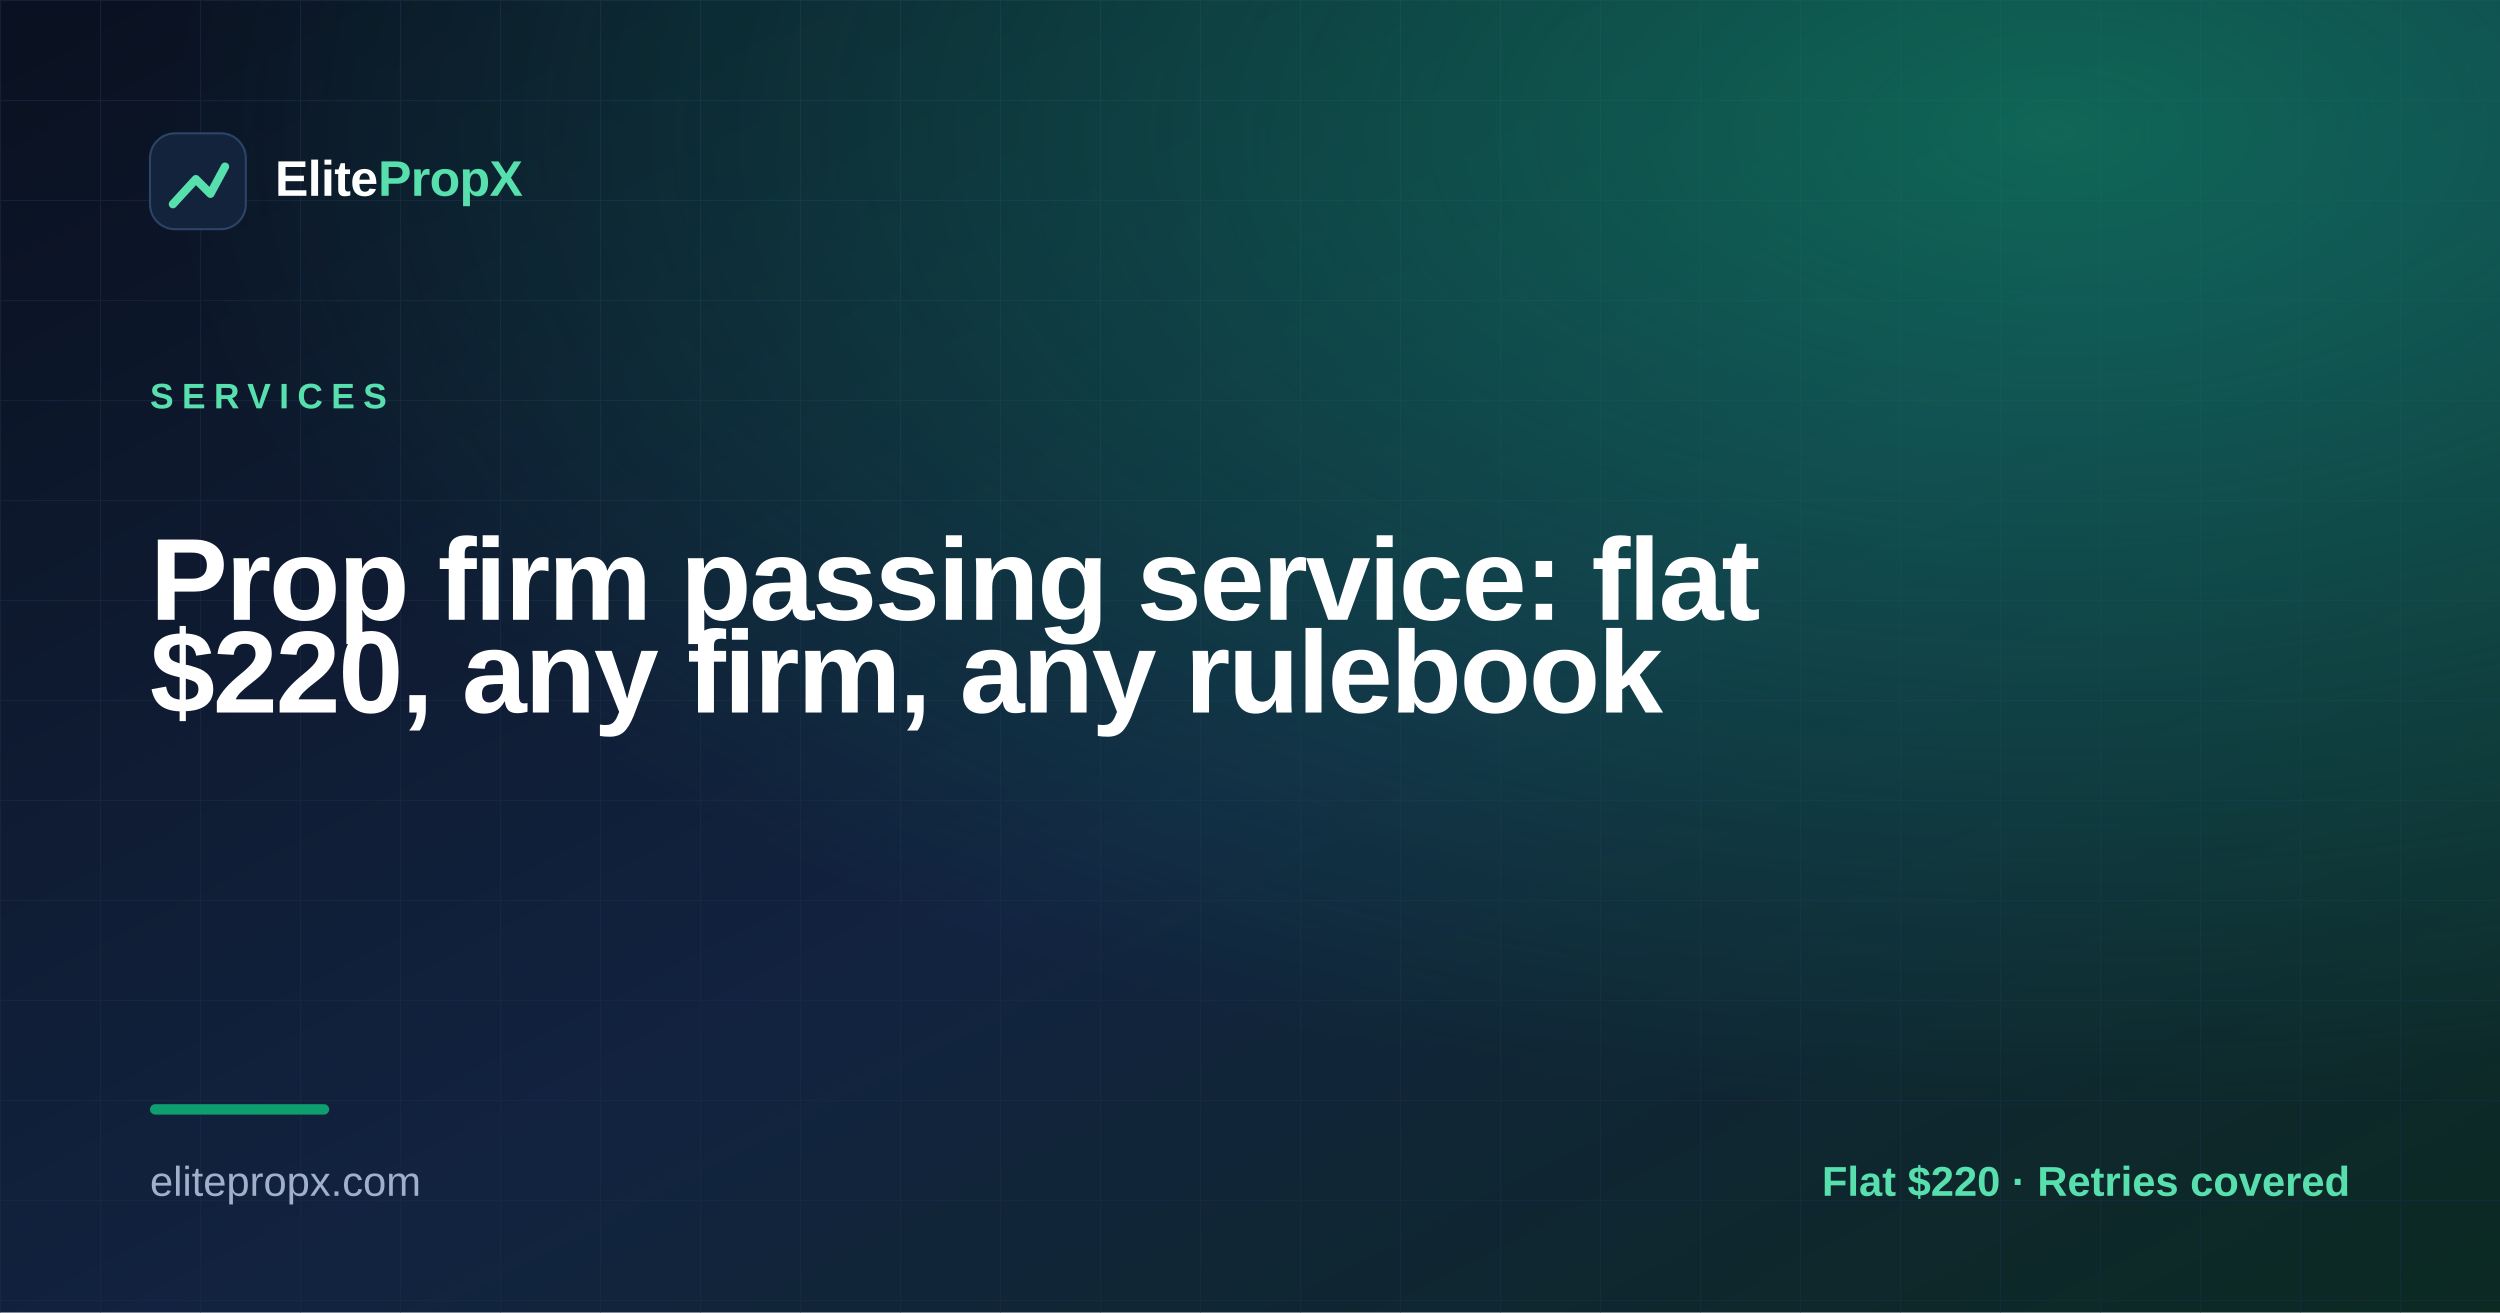
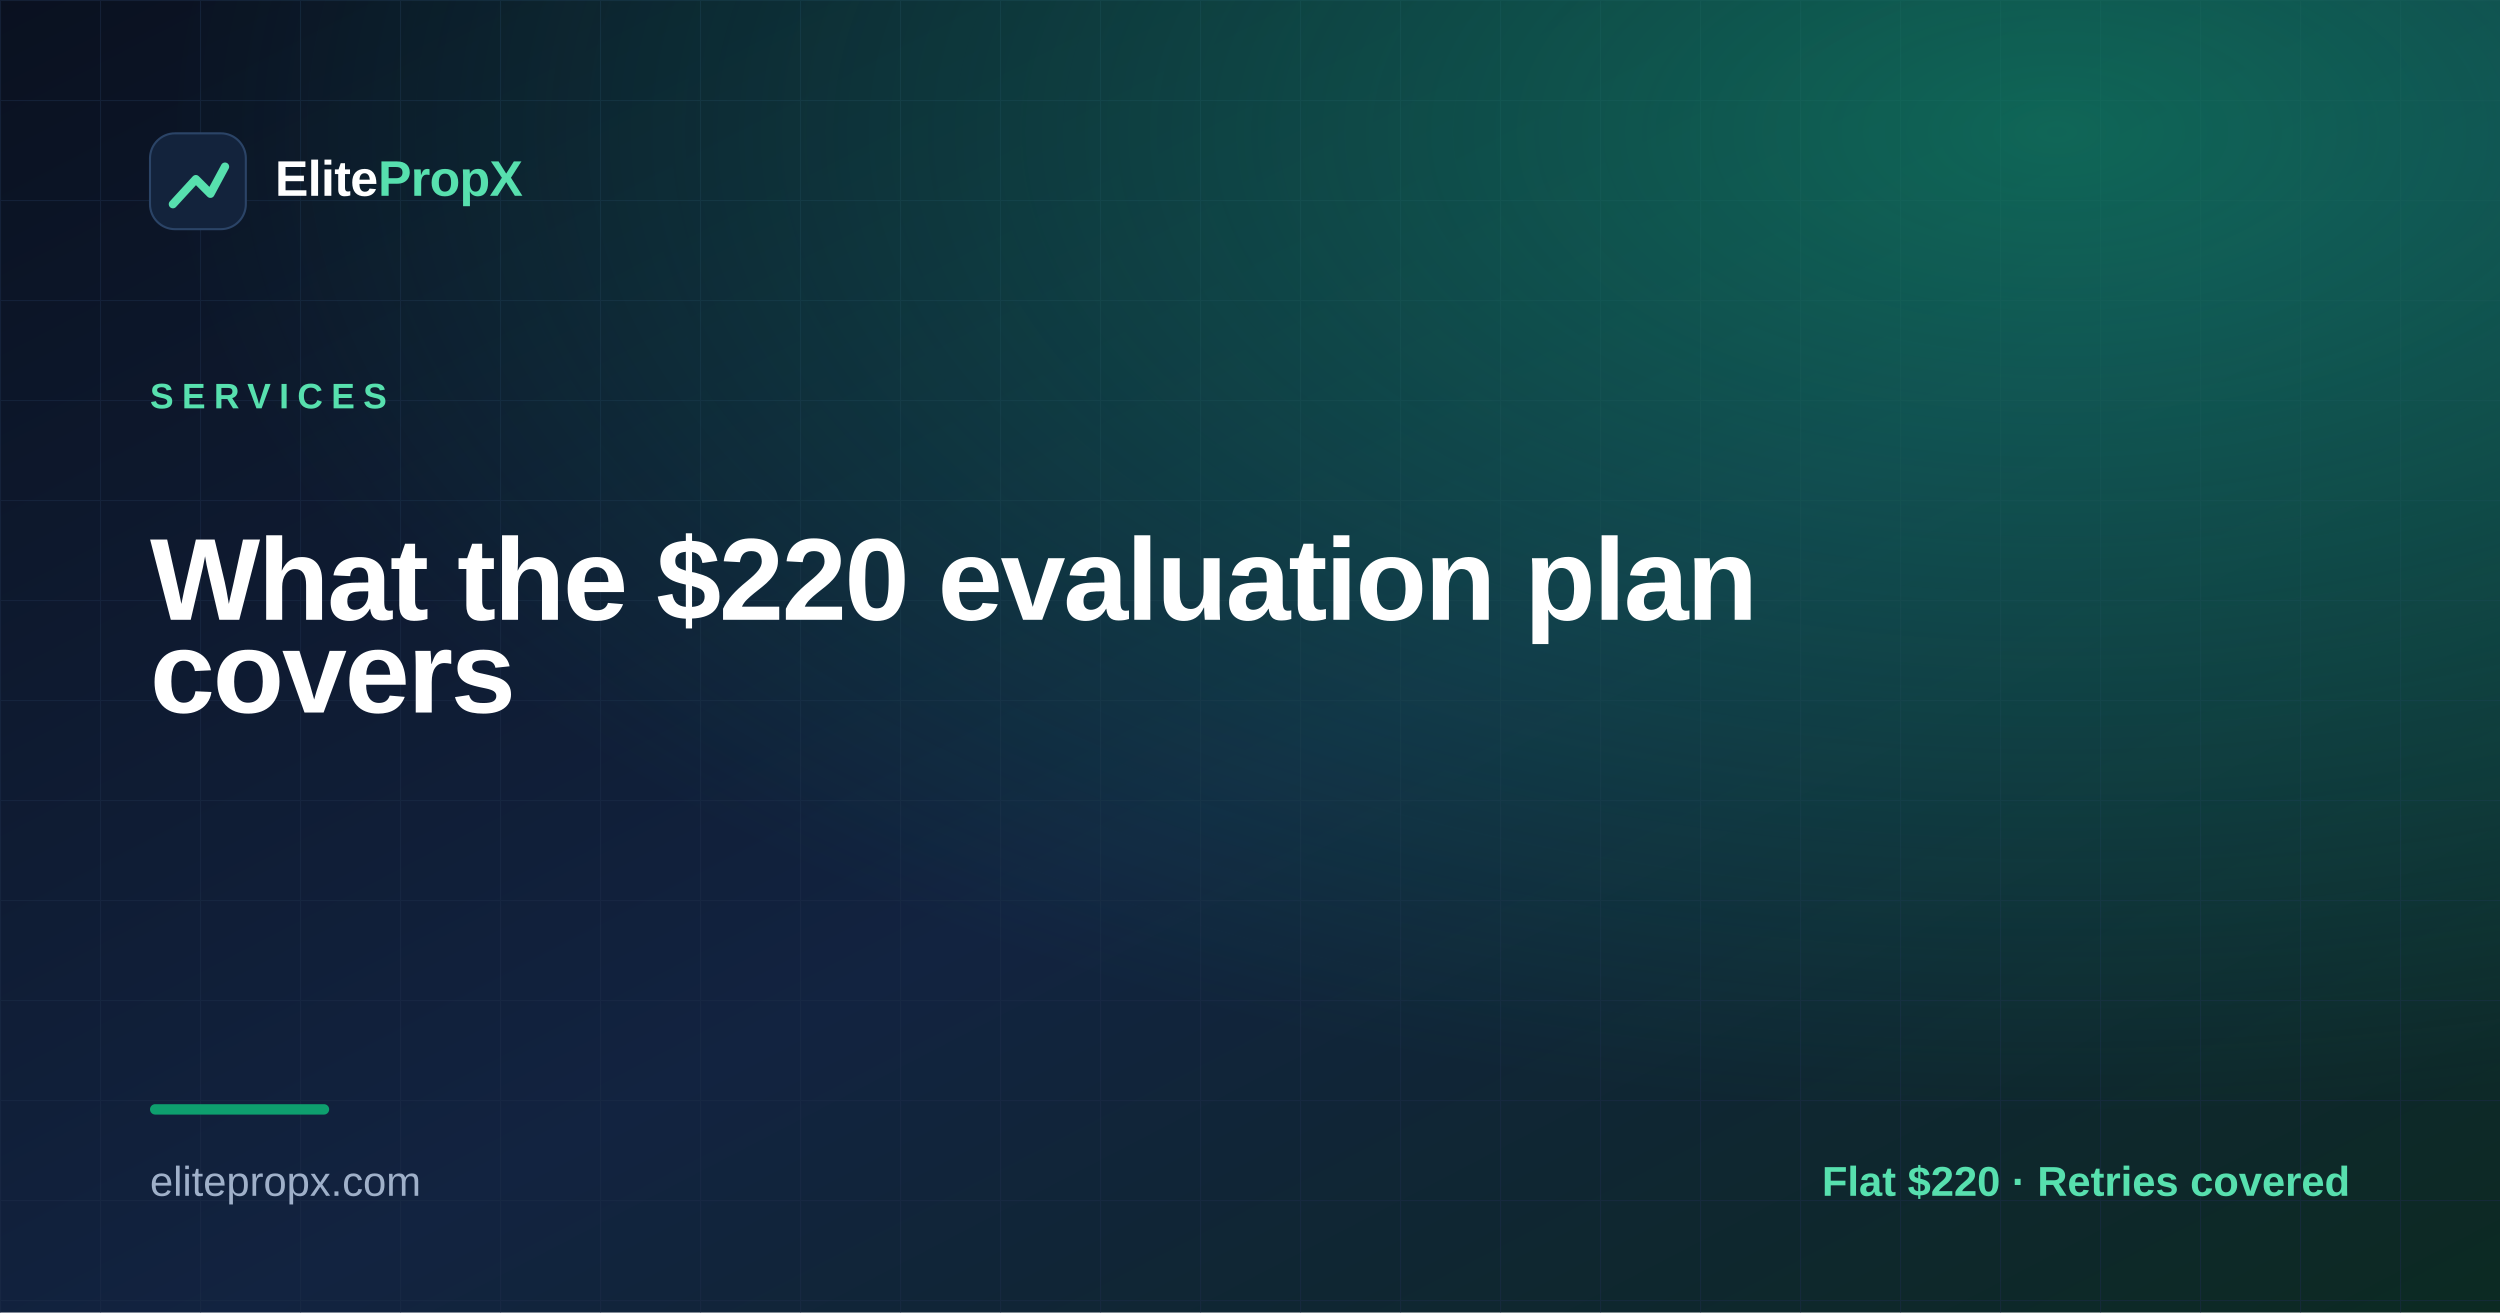
- <svg xmlns="http://www.w3.org/2000/svg" width="1200" height="630" viewBox="0 0 1200 630" role="img" aria-label="Prop firm passing service: flat $220, any firm, any rulebook" font-family="Arial, Helvetica, 'Segoe UI', sans-serif">
+ <svg xmlns="http://www.w3.org/2000/svg" width="1200" height="630" viewBox="0 0 1200 630" role="img" aria-label="What the $220 evaluation plan covers" font-family="Arial, Helvetica, 'Segoe UI', sans-serif">
  <defs>
    <linearGradient id="bg" x1="0" y1="0" x2="1" y2="1">
      <stop offset="0" stop-color="#0a1120" />
      <stop offset="0.55" stop-color="#122340" />
      <stop offset="1" stop-color="#0c2a22" />
    </linearGradient>
    <radialGradient id="glow" cx="0.82" cy="0.1" r="0.75">
      <stop offset="0" stop-color="#0e9f6e" stop-opacity="0.55" />
      <stop offset="1" stop-color="#0e9f6e" stop-opacity="0" />
    </radialGradient>
    <pattern id="ogg" width="48" height="48" patternUnits="userSpaceOnUse">
      <path d="M 48 0 L 0 0 0 48" fill="none" stroke="#1b2c47" stroke-width="1" />
    </pattern>
  </defs>
  <rect width="1200" height="630" fill="url(#bg)" />
  <rect width="1200" height="630" fill="url(#ogg)" opacity="0.55" />
  <rect width="1200" height="630" fill="url(#glow)" />
  <g transform="translate(72,64)">
    <rect width="46" height="46" rx="12" fill="#13233c" stroke="#2b4467" />
    <path d="M11 34 L22 22 L29 29 L36 16" fill="none" stroke="#57e0ae" stroke-width="4" stroke-linecap="round" stroke-linejoin="round" />
  </g>
  <text x="132" y="94" font-family="Arial, Helvetica, 'Segoe UI', sans-serif" font-size="24" font-weight="800" fill="#ffffff" letter-spacing="-0.3">Elite<tspan fill="#57e0ae">PropX</tspan>
  </text>
  <text x="72" y="196" font-family="Arial, Helvetica, 'Segoe UI', sans-serif" font-size="17" font-weight="800" fill="#57e0ae" letter-spacing="4">SERVICES</text>
-   <text x="72" y="297.52" font-family="Arial, Helvetica, 'Segoe UI', sans-serif" font-size="56" font-weight="800" fill="#ffffff" letter-spacing="-1">Prop firm passing service: flat</text>
-   <text x="72" y="342" font-family="Arial, Helvetica, 'Segoe UI', sans-serif" font-size="56" font-weight="800" fill="#ffffff" letter-spacing="-1">$220, any firm, any rulebook</text>
+   <text x="72" y="297.52" font-family="Arial, Helvetica, 'Segoe UI', sans-serif" font-size="56" font-weight="800" fill="#ffffff" letter-spacing="-1">What the $220 evaluation plan</text>
+   <text x="72" y="342" font-family="Arial, Helvetica, 'Segoe UI', sans-serif" font-size="56" font-weight="800" fill="#ffffff" letter-spacing="-1">covers</text>
  <rect x="72" y="530" width="86" height="5" rx="2.5" fill="#0e9f6e" />
  <text x="72" y="574" font-family="Arial, Helvetica, 'Segoe UI', sans-serif" font-size="20" fill="#9fb0c9">elitepropx.com</text>
  <text x="1128" y="574" font-family="Arial, Helvetica, 'Segoe UI', sans-serif" font-size="20" font-weight="700" fill="#57e0ae" text-anchor="end">Flat $220 · Retries covered</text>
</svg>
